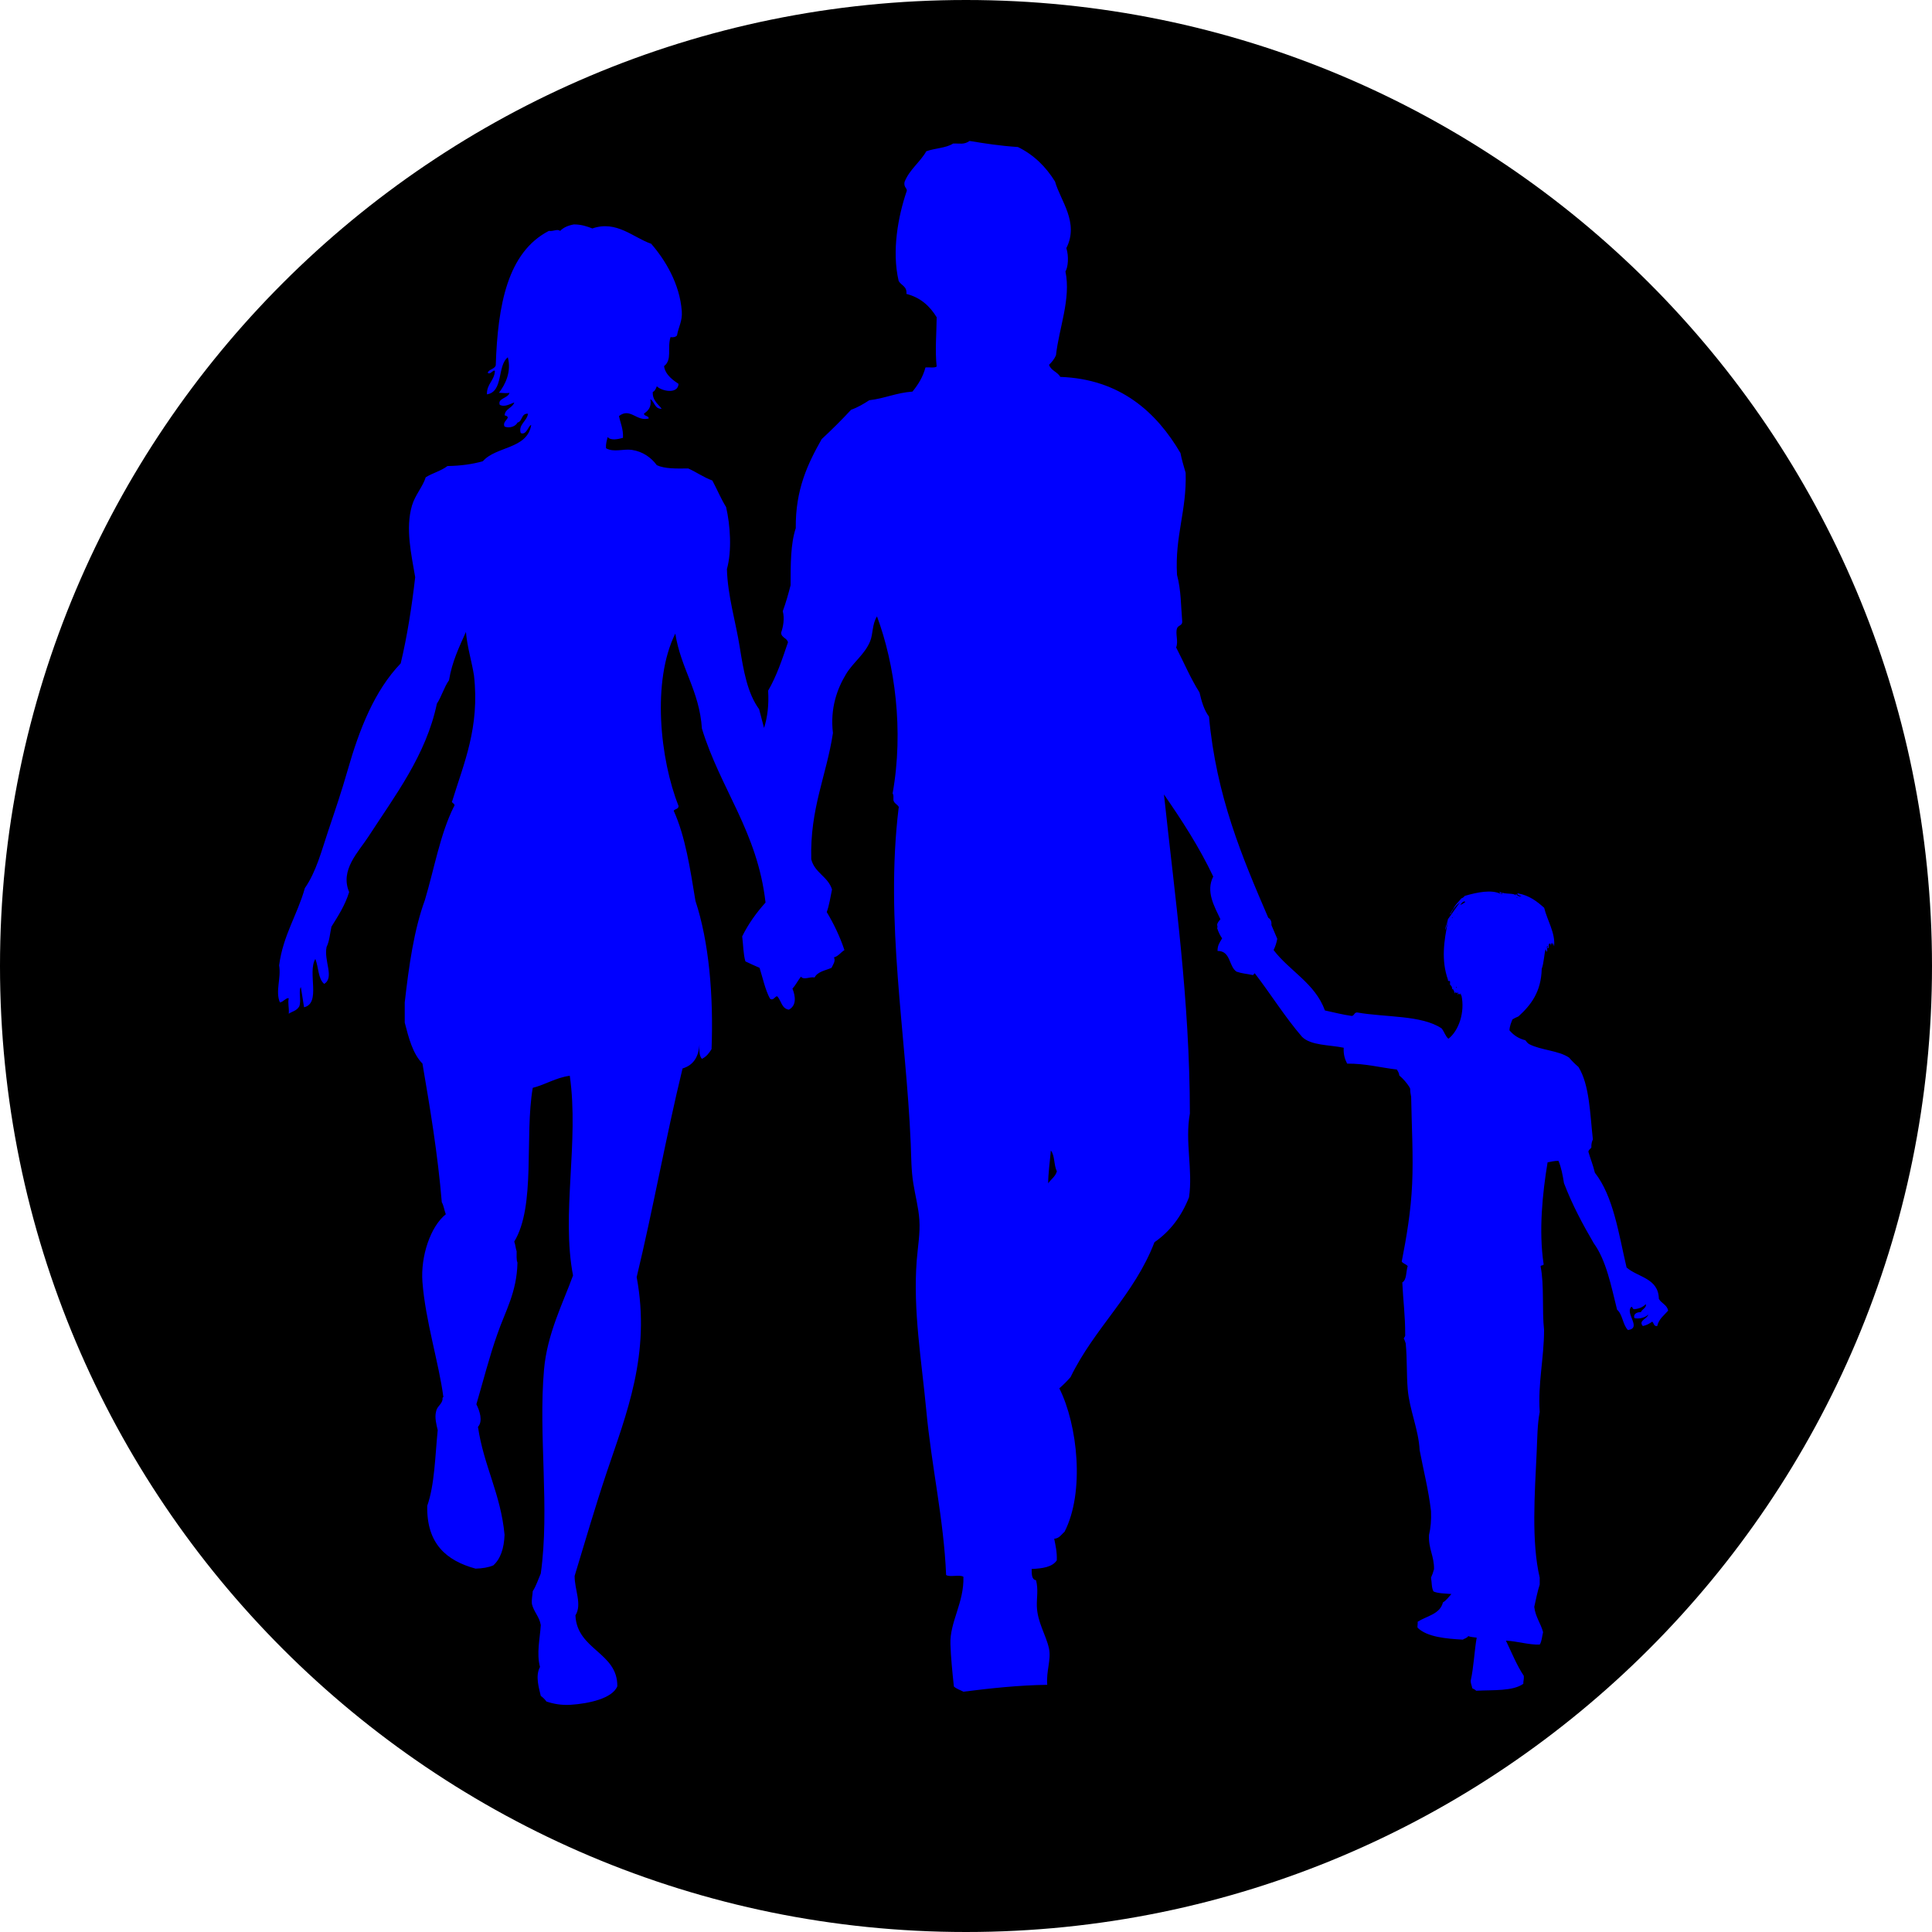
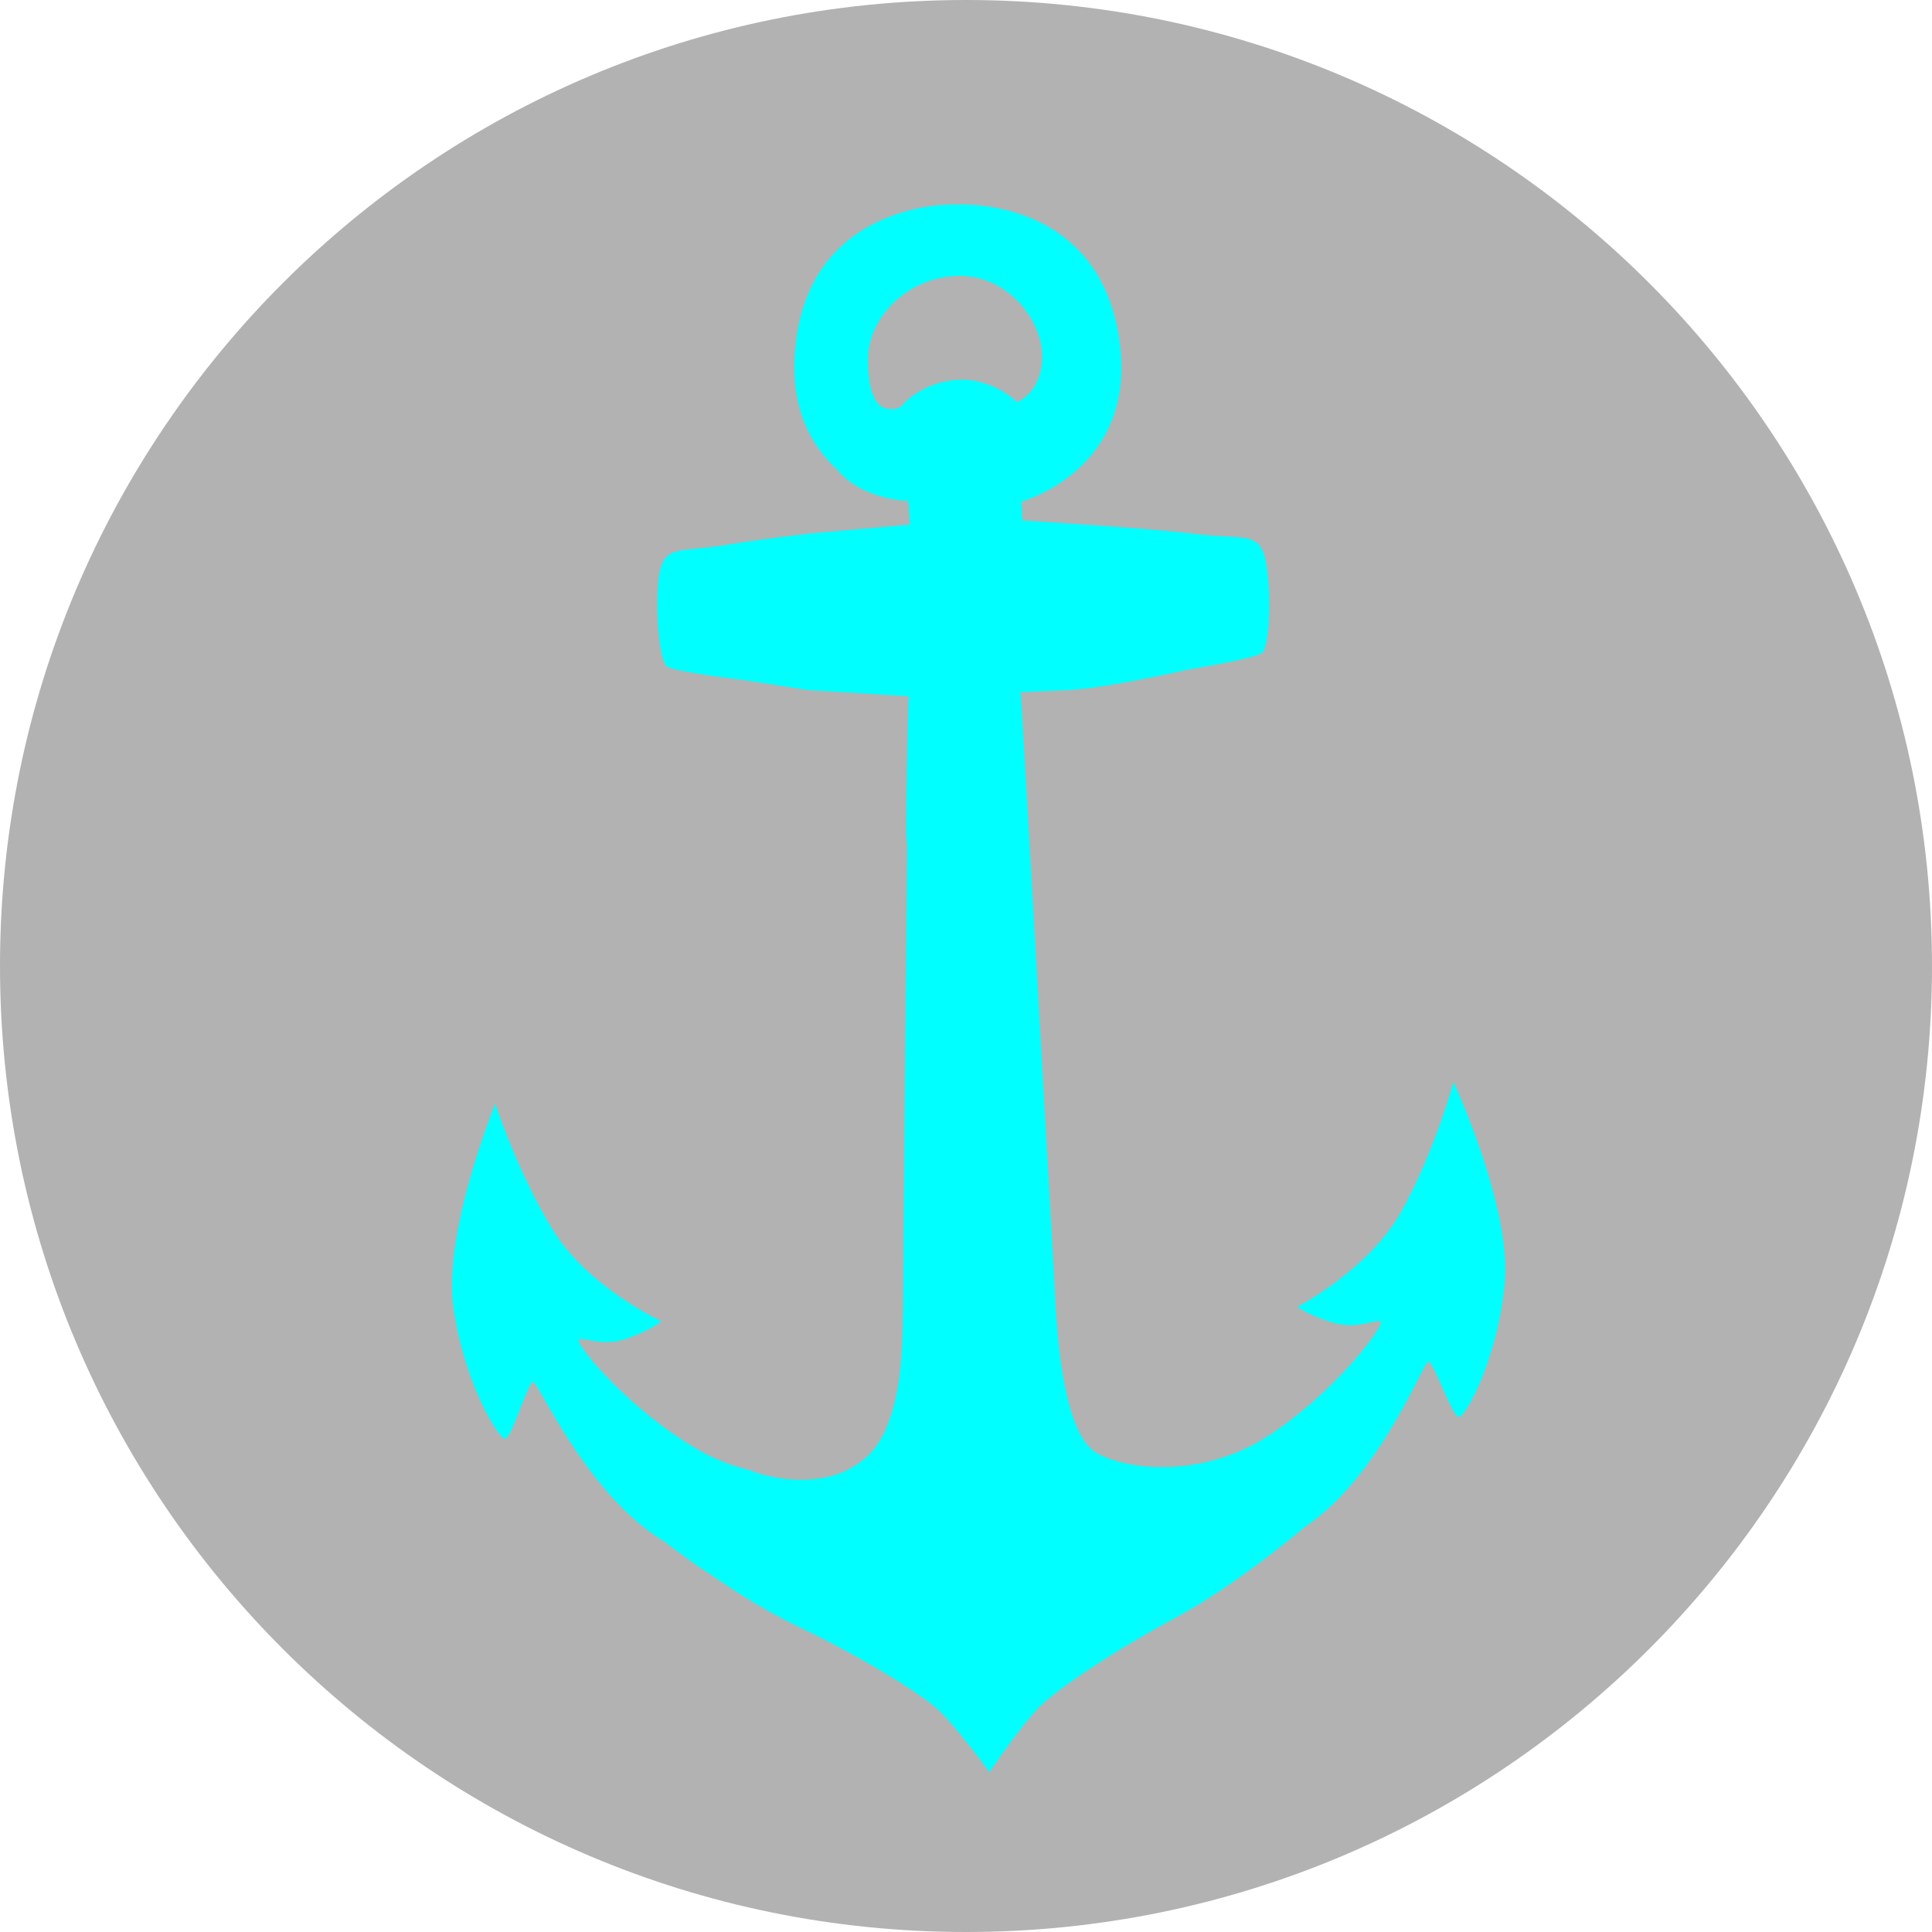
<svg xmlns="http://www.w3.org/2000/svg" version="1.1" width="100" height="100" viewBox="0 0 100 100" id="Ebene_1" xml:space="preserve">
-   <defs id="defs6771" />
-   <circle cx="50" cy="50" r="50" id="circle6765" />
-   <path d="m 85.862,67.224 c -0.021,-1.075 -1.089,-1.106 -1.671,-1.62 -0.413,-1.767 -0.682,-3.684 -1.64,-4.904 -0.092,-0.384 -0.228,-0.718 -0.335,-1.08 0.007,-0.12 0.109,-0.144 0.153,-0.228 -0.009,-0.175 0.026,-0.304 0.078,-0.415 -0.149,-1.345 -0.173,-2.824 -0.745,-3.75 -0.176,-0.149 -0.338,-0.312 -0.488,-0.486 -0.547,-0.371 -1.453,-0.38 -2.056,-0.693 -0.088,-0.046 -0.145,-0.129 -0.206,-0.204 -0.357,-0.089 -0.619,-0.271 -0.822,-0.515 0.011,-0.229 0.087,-0.393 0.155,-0.567 0.1,-0.055 0.197,-0.11 0.31,-0.153 0.641,-0.582 1.177,-1.268 1.204,-2.462 0.116,-0.305 0.123,-0.773 0.206,-1.029 0.014,0.1 0.026,0.047 0.052,0.152 0.073,-0.094 -0.025,-0.207 0.026,-0.306 0.08,0.001 -0.05,0.178 0.025,0.101 0.104,0.08 0.004,-0.219 0.104,-0.229 0.044,0.007 0.059,0.041 0.051,0.103 0.046,-0.056 0.015,-0.146 0.078,-0.13 -0.005,0.041 0.033,0.177 0.052,0 0.047,0.068 -0.009,0.089 0.05,0.156 0.061,-0.692 -0.359,-1.327 -0.517,-1.977 -0.371,-0.332 -0.764,-0.639 -1.358,-0.747 -0.12,0.041 0.117,0.129 0.182,0.154 -0.157,0.034 -0.248,-0.084 -0.258,-0.104 -0.073,-0.036 -0.031,-0.017 -0.027,0.053 -0.143,-0.137 -0.522,-0.037 -0.847,-0.18 -0.016,0.07 0.052,0.05 0.052,0.102 -0.47,-0.231 -1.182,-0.09 -1.849,0.103 -0.05,0.055 -0.098,0.107 -0.179,0.129 -0.154,0.191 -0.341,0.343 -0.438,0.592 -0.064,0.02 -0.068,0.105 -0.103,0.153 -0.024,0.018 -0.038,0.046 -0.052,0.075 0.026,0.05 0.014,-0.028 0.052,-0.026 0.041,-0.121 0.116,-0.206 0.181,-0.306 0.081,-0.108 0.176,-0.2 0.281,-0.284 -0.208,0.289 -0.408,0.587 -0.617,0.875 -0.031,0.155 -0.079,0.296 -0.129,0.438 -0.053,0.343 0.091,-0.2 0.129,-0.312 -0.208,0.997 -0.357,2 0,3.005 -0.017,0.12 0.097,0.037 0.104,0.079 -0.007,0.066 0.041,0.221 0,0.103 -0.038,0.123 0.144,0.105 0.104,0.335 0.044,-0.135 0.129,0.136 0.15,0.202 0.025,-0.176 0.141,0.095 0.132,-0.075 0.053,0.004 0.009,0.109 0.022,0.154 0.08,-0.202 0.069,0.08 0.131,-0.079 0.052,-0.022 0.008,0.177 0.052,0.079 0.198,0.889 -0.14,1.849 -0.671,2.26 -0.162,-0.136 -0.218,-0.379 -0.356,-0.539 -1.036,-0.693 -2.899,-0.562 -4.369,-0.822 -0.158,-0.003 -0.139,0.164 -0.281,0.18 -0.486,-0.068 -0.927,-0.187 -1.386,-0.284 -0.515,-1.412 -1.823,-2.032 -2.657,-3.126 0.085,-0.173 0.151,-0.364 0.19,-0.583 -0.1,-0.235 -0.2,-0.47 -0.3,-0.704 C 65.822,47.722 65.786,47.58 65.646,47.504 64.292,44.363 62.954,41.208 62.577,37.091 62.326,36.76 62.195,36.312 62.085,35.838 61.626,35.12 61.28,34.29 60.877,33.513 c 0.127,-0.321 -0.049,-0.707 0.045,-0.986 0.059,-0.175 0.281,-0.138 0.27,-0.356 -0.071,-0.817 -0.052,-1.59 -0.27,-2.416 -0.117,-2.028 0.509,-3.311 0.447,-5.281 -0.096,-0.336 -0.2,-0.667 -0.269,-1.027 -1.243,-2.117 -3.125,-3.829 -6.218,-3.939 -0.143,-0.261 -0.486,-0.324 -0.583,-0.626 0.142,-0.139 0.273,-0.292 0.358,-0.492 0.154,-1.402 0.784,-2.922 0.491,-4.338 0.133,-0.215 0.184,-0.781 0.046,-1.209 0.674,-1.331 -0.31,-2.46 -0.585,-3.446 C 54.136,8.634 53.518,8.017 52.688,7.61 51.726,7.545 51,7.429 50.184,7.295 c -0.292,0.207 -0.499,0.12 -0.85,0.134 -0.361,0.238 -0.955,0.239 -1.389,0.402 -0.327,0.57 -0.858,0.932 -1.118,1.566 -0.088,0.314 0.184,0.35 0.089,0.537 -0.423,1.258 -0.767,3.046 -0.402,4.608 0.125,0.234 0.444,0.274 0.402,0.671 0.737,0.188 1.215,0.636 1.566,1.208 -0.007,0.869 -0.092,1.709 0,2.551 -0.119,0.087 -0.391,0.027 -0.58,0.046 -0.133,0.508 -0.388,0.9 -0.673,1.251 -0.836,0.06 -1.433,0.354 -2.235,0.447 -0.293,0.188 -0.588,0.369 -0.94,0.492 -0.488,0.526 -0.999,1.033 -1.524,1.521 -0.716,1.266 -1.363,2.604 -1.341,4.61 -0.27,0.801 -0.267,1.88 -0.268,2.953 -0.119,0.46 -0.246,0.916 -0.405,1.342 0.102,0.387 0.021,0.81 -0.086,1.116 0.015,0.269 0.304,0.262 0.355,0.495 -0.296,0.879 -0.592,1.762 -1.027,2.503 0.044,0.724 -0.029,1.362 -0.211,1.932 -0.083,-0.325 -0.167,-0.65 -0.255,-0.971 -0.604,-0.827 -0.807,-1.987 -1.002,-3.21 -0.211,-1.329 -0.625,-2.654 -0.665,-4.043 0.266,-0.954 0.173,-2.276 -0.042,-3.21 -0.266,-0.43 -0.469,-0.921 -0.711,-1.374 -0.458,-0.166 -0.817,-0.433 -1.25,-0.625 -0.607,0.009 -1.217,0.021 -1.625,-0.169 -0.287,-0.388 -0.717,-0.707 -1.292,-0.792 -0.44,-0.063 -0.933,0.14 -1.335,-0.083 -0.022,-0.247 0.042,-0.403 0.083,-0.583 0.155,0.201 0.561,0.109 0.793,0.042 0.021,-0.464 -0.132,-0.757 -0.208,-1.126 0.587,-0.458 0.91,0.3 1.542,0.125 -0.007,-0.158 -0.231,-0.101 -0.25,-0.25 0.212,-0.148 0.401,-0.323 0.334,-0.75 0.222,0.137 0.215,0.508 0.583,0.499 -0.102,-0.175 -0.496,-0.417 -0.458,-0.874 0.117,-0.049 0.159,-0.175 0.208,-0.292 0.235,0.244 1.089,0.435 1.125,-0.124 -0.232,-0.16 -0.689,-0.449 -0.75,-0.919 0.435,-0.341 0.154,-0.902 0.333,-1.5 0.162,0.021 0.266,-0.01 0.335,-0.083 0.082,-0.46 0.285,-0.742 0.25,-1.251 -0.102,-1.434 -0.871,-2.679 -1.585,-3.5 -0.917,-0.31 -1.788,-1.229 -3.044,-0.793 -0.281,-0.108 -0.571,-0.207 -0.957,-0.208 -0.296,0.053 -0.539,0.157 -0.709,0.334 -0.169,-0.117 -0.355,0.043 -0.585,0 -2.134,1.103 -2.647,3.827 -2.75,6.96 -0.064,0.203 -0.337,0.193 -0.417,0.375 0.121,0.16 0.3,-0.194 0.374,-0.081 -0.031,0.507 -0.425,0.657 -0.415,1.208 0.869,-0.132 0.521,-1.477 1.083,-1.918 0.195,0.736 -0.119,1.392 -0.459,1.836 0.236,0.013 0.472,0.036 0.544,0 -0.064,0.29 -0.63,0.279 -0.502,0.625 0.265,0.136 0.554,-0.06 0.752,-0.124 -0.095,0.293 -0.47,0.307 -0.501,0.666 0.434,0.11 -0.168,0.288 0,0.584 0.262,0.103 0.574,-0.016 0.668,-0.21 0.267,-0.063 0.183,-0.485 0.542,-0.458 -0.05,0.385 -0.513,0.566 -0.377,1 0.296,0.144 0.407,-0.41 0.543,-0.415 -0.203,1.256 -1.826,1.094 -2.501,1.874 -0.541,0.156 -1.152,0.239 -1.835,0.25 -0.32,0.25 -0.777,0.364 -1.125,0.583 -0.138,0.467 -0.549,0.917 -0.709,1.46 -0.352,1.193 -0.03,2.542 0.165,3.71 -0.179,1.556 -0.415,3.058 -0.749,4.46 -1.361,1.419 -2.142,3.409 -2.751,5.544 -0.301,1.055 -0.657,2.106 -1.002,3.128 -0.351,1.048 -0.62,2.113 -1.208,2.96 -0.389,1.389 -1.125,2.43 -1.333,4 0.115,0.659 -0.206,1.346 0.041,1.919 0.177,-0.021 0.339,-0.272 0.458,-0.211 -0.061,0.259 0.027,0.466 0,0.795 0.182,-0.123 0.397,-0.141 0.542,-0.375 0.121,-0.288 -0.051,-0.83 0.084,-1.003 0.061,0.342 0.106,0.696 0.165,1.044 0.897,-0.207 0.164,-1.803 0.585,-2.501 0.169,0.412 0.137,1.027 0.458,1.291 0.546,-0.329 -0.031,-1.199 0.125,-1.916 0.145,-0.286 0.174,-0.689 0.25,-1.043 0.346,-0.557 0.704,-1.104 0.917,-1.794 -0.485,-1.143 0.48,-2.071 1.001,-2.875 1.374,-2.123 2.98,-4.208 3.541,-6.879 0.246,-0.369 0.37,-0.854 0.627,-1.209 0.158,-0.968 0.528,-1.722 0.875,-2.5 0.074,0.815 0.294,1.485 0.417,2.251 0.308,2.698 -0.536,4.568 -1.126,6.502 -0.093,0.085 0.22,0.14 0.084,0.291 -0.705,1.407 -1.013,3.211 -1.5,4.837 -0.566,1.546 -0.826,3.4 -1.042,5.295 0,0.348 0,0.695 0,1.043 0.208,0.804 0.415,1.61 0.917,2.122 0.398,2.328 0.79,4.66 1.001,7.177 0.102,0.173 0.129,0.421 0.208,0.623 -0.795,0.632 -1.31,2.177 -1.21,3.5 0.15,1.995 0.861,4.234 1.084,5.963 -0.048,0.007 -0.047,0.065 -0.042,0.127 -0.052,0.267 -0.291,0.346 -0.336,0.621 -0.082,0.31 0.018,0.678 0.085,0.961 -0.136,1.352 -0.157,2.815 -0.542,3.918 -0.041,1.962 0.995,2.842 2.502,3.251 0.349,-0.009 0.661,-0.06 0.917,-0.168 0.38,-0.341 0.556,-0.889 0.583,-1.582 -0.198,-2.122 -1.077,-3.563 -1.376,-5.587 0.271,-0.297 0.082,-0.843 -0.083,-1.17 0.358,-1.212 0.672,-2.467 1.084,-3.624 0.403,-1.181 1.01,-2.155 1.043,-3.709 -0.065,-0.144 -0.038,-0.38 -0.043,-0.584 -0.053,-0.154 -0.064,-0.353 -0.124,-0.502 1.124,-1.849 0.525,-5.421 0.958,-7.96 0.677,-0.171 1.177,-0.521 1.917,-0.625 0.489,3.433 -0.448,7.136 0.168,10.337 -0.517,1.428 -1.339,3.013 -1.502,4.877 -0.298,3.392 0.304,7.187 -0.167,10.549 -0.136,0.31 -0.241,0.648 -0.417,0.917 -0.01,0.227 -0.069,0.406 -0.041,0.666 0.1,0.414 0.385,0.646 0.458,1.086 -0.043,0.707 -0.23,1.47 -0.041,2.167 -0.26,0.474 -0.041,1.132 0.041,1.501 0.113,0.079 0.213,0.177 0.292,0.289 0.368,0.124 0.78,0.199 1.25,0.17 0.934,-0.06 2.167,-0.325 2.419,-0.96 0.021,-1.759 -2.089,-1.875 -2.168,-3.669 0.358,-0.568 -0.048,-1.328 -0.041,-2.042 0.537,-1.771 1.062,-3.575 1.666,-5.379 1,-2.978 2.289,-6.106 1.545,-10.087 0.854,-3.538 1.515,-7.269 2.375,-10.8 0.547,-0.161 0.833,-0.584 0.876,-1.248 -0.015,0.303 -0.018,0.598 0.126,0.75 0.229,-0.106 0.372,-0.296 0.499,-0.502 0.106,-2.783 -0.133,-5.555 -0.833,-7.671 -0.273,-1.658 -0.522,-3.337 -1.127,-4.668 0.064,-0.103 0.26,-0.076 0.251,-0.251 -0.958,-2.405 -1.388,-6.463 -0.167,-8.92 0.283,1.817 1.247,2.953 1.377,4.918 0.961,3.139 2.874,5.328 3.293,9.004 -0.468,0.521 -0.884,1.094 -1.209,1.753 0.057,0.43 0.055,0.918 0.167,1.293 0.236,0.118 0.487,0.224 0.733,0.334 0.168,0.535 0.289,1.121 0.531,1.581 0.184,0.184 0.298,-0.187 0.401,-0.089 0.194,0.227 0.217,0.622 0.585,0.673 0.404,-0.216 0.345,-0.689 0.185,-1.092 0.167,-0.173 0.289,-0.43 0.44,-0.616 0.153,0.191 0.445,-0.007 0.708,0.041 0.153,-0.305 0.556,-0.359 0.876,-0.498 0.068,-0.163 0.224,-0.341 0.125,-0.541 0.24,-0.067 0.351,-0.263 0.542,-0.377 -0.241,-0.721 -0.556,-1.368 -0.916,-1.969 0.131,-0.35 0.188,-0.773 0.273,-1.168 -0.206,-0.672 -0.899,-0.858 -1.074,-1.563 -0.074,-2.629 0.785,-4.318 1.122,-6.534 -0.154,-1.285 0.224,-2.299 0.672,-3.041 0.364,-0.613 0.97,-1.023 1.25,-1.703 0.164,-0.395 0.095,-0.872 0.358,-1.295 0.92,2.474 1.397,5.896 0.807,9.17 0.06,0.06 0.043,0.195 0.043,0.315 10e-4,0.22 0.34,0.293 0.268,0.447 -0.71,5.887 0.388,11.668 0.628,17.358 0.028,0.712 0.024,1.373 0.134,2.058 0.095,0.61 0.271,1.255 0.312,1.881 0.05,0.705 -0.08,1.387 -0.135,2.103 -0.201,2.599 0.255,5.209 0.492,7.742 0.272,2.926 0.912,5.684 1.029,8.545 0.2,0.126 0.697,-0.038 0.895,0.09 0.041,1.341 -0.713,2.344 -0.672,3.487 0.021,0.67 0.099,1.455 0.179,2.193 0.132,0.123 0.33,0.182 0.493,0.269 1.396,-0.177 2.873,-0.337 4.34,-0.356 -0.066,-0.693 0.213,-1.304 0.089,-1.881 -0.155,-0.711 -0.602,-1.351 -0.628,-2.193 -0.012,-0.45 0.083,-0.844 -0.041,-1.34 -0.236,-0.036 -0.221,-0.317 -0.229,-0.582 0.561,-0.024 1.073,-0.098 1.302,-0.447 0.017,-0.435 -0.065,-0.773 -0.134,-1.117 0.276,-0.022 0.371,-0.225 0.536,-0.361 1.053,-2.055 0.678,-5.533 -0.27,-7.425 0.208,-0.182 0.403,-0.375 0.582,-0.582 1.233,-2.542 3.294,-4.252 4.342,-6.981 0.81,-0.56 1.401,-1.342 1.788,-2.324 0.21,-1.412 -0.22,-2.866 0.045,-4.34 -0.01,-5.943 -0.767,-11.133 -1.341,-16.511 0.928,1.338 1.82,2.712 2.55,4.248 -0.394,0.771 0.05,1.527 0.37,2.209 -0.063,0.077 -0.131,0.152 -0.166,0.259 -0.007,0.105 0.039,0.119 0,0.205 0.062,0.2 0.149,0.371 0.256,0.527 -0.108,0.188 -0.244,0.346 -0.237,0.65 0.693,-0.005 0.571,0.801 0.984,1.073 0.305,0.104 0.488,0.1 0.851,0.178 0.028,-0.034 0.06,-0.064 0.089,-0.097 0.832,1.081 1.564,2.265 2.449,3.292 0.455,0.453 1.402,0.41 2.157,0.564 -0.021,0.354 0.065,0.604 0.178,0.823 0.963,-0.007 1.714,0.206 2.57,0.305 0.058,0.091 0.117,0.175 0.13,0.309 0.207,0.176 0.387,0.382 0.535,0.618 -0.004,0.028 0.009,0.048 0.027,0.051 0,0.163 0.024,0.302 0.051,0.437 0.026,1.523 0.117,3.033 0.052,4.495 -0.063,1.434 -0.296,2.786 -0.54,4.033 0.075,0.104 0.228,0.134 0.309,0.231 -0.092,0.284 -0.043,0.709 -0.279,0.846 0.04,0.909 0.155,1.746 0.149,2.698 0.015,0.105 -0.047,0.139 -0.075,0.205 0.049,0.072 0.072,0.166 0.103,0.257 0.079,0.843 0.038,1.571 0.103,2.362 0.088,1.068 0.562,2.087 0.617,3.157 0.198,1.051 0.458,2.04 0.589,3.16 0.02,0.462 -0.017,0.874 -0.104,1.232 -0.038,0.714 0.271,1.085 0.26,1.771 -0.041,0.156 -0.093,0.3 -0.156,0.438 0.044,0.237 0.023,0.539 0.131,0.717 0.245,0.106 0.599,0.103 0.924,0.131 -0.115,0.121 -0.26,0.332 -0.438,0.435 -0.152,0.614 -0.844,0.7 -1.309,1.001 0.017,0.134 -0.029,0.231 0,0.311 0.488,0.482 1.493,0.568 2.336,0.614 0.094,-0.059 0.221,-0.084 0.284,-0.182 0.122,0.05 0.286,0.057 0.436,0.079 -0.124,0.724 -0.154,1.542 -0.311,2.233 0,0.156 0.062,0.248 0.081,0.387 0.072,0.038 0.152,0.069 0.202,0.129 0.888,-0.046 1.898,0.029 2.441,-0.359 -0.005,-0.152 0.044,-0.248 0.025,-0.414 -0.364,-0.547 -0.627,-1.202 -0.925,-1.822 0.603,0.033 1.181,0.223 1.749,0.206 0.11,-0.161 0.119,-0.423 0.175,-0.643 -0.122,-0.464 -0.395,-0.782 -0.457,-1.31 0.085,-0.387 0.166,-0.79 0.282,-1.155 0,-0.118 0,-0.239 0,-0.357 -0.438,-1.866 -0.257,-4.345 -0.156,-6.522 0.033,-0.725 0.034,-1.416 0.156,-2.056 -0.098,-1.484 0.222,-2.771 0.226,-4.237 -0.115,-1.039 0.015,-2.326 -0.179,-3.29 0,-0.093 0.162,-0.025 0.155,-0.127 -0.258,-1.724 -0.06,-3.656 0.206,-5.264 0.183,-0.031 0.35,-0.082 0.564,-0.077 0.142,0.335 0.219,0.743 0.284,1.153 0.429,1.123 0.969,2.13 1.542,3.111 0.649,0.896 0.896,2.197 1.206,3.438 0.291,0.247 0.291,0.786 0.564,1.055 0.723,-0.1 -0.137,-0.839 0.156,-1.183 0.088,-0.079 0.063,0.123 0.178,0.103 0.26,-0.022 0.446,-0.118 0.59,-0.259 0.054,0.182 -0.198,0.262 -0.256,0.414 -0.221,-0.012 -0.405,0.11 -0.334,0.307 0.262,0.063 0.571,-0.041 0.719,-0.18 -0.056,0.218 -0.533,0.312 -0.282,0.591 0.192,-0.043 0.352,-0.127 0.485,-0.229 0.09,0.073 0.071,0.254 0.259,0.229 0.084,-0.373 0.355,-0.553 0.564,-0.796 -0.052,-0.309 -0.355,-0.375 -0.48,-0.616 z M 78.544,46.471 c -0.021,-0.007 -0.052,0 -0.052,-0.025 0.021,0.004 0.052,0 0.052,0.025 z m -3.493,1.18 c 0.063,-0.147 -0.091,0.224 0,0 l 0,0 z m 0.128,-0.155 c -0.032,0.104 -0.032,-0.1 0,0 l 0,0 z m 0.08,-0.076 c -0.08,0.072 0.069,-0.077 0,0 l 0,0 z m 0.127,3.674 c -0.012,0.157 -0.051,-0.1 0,0 l 0,0 z m 0.052,-3.802 c -0.082,0.071 0.067,-0.078 0,0 l 0,0 z m -59.156,2.299 c 0.026,0.027 -0.019,-0.018 0,0 l 0,0 z m 17.55,-25.597 c 0.027,0.027 -0.017,-0.017 0,0 l 0,0 z m 19.62,24.415 c 0.027,0.031 -0.018,-0.018 0,0 l 0,0 z m 0.803,12.84 c -0.007,-0.442 0.091,-1.161 0.136,-1.698 0.213,0.246 0.15,0.771 0.313,1.073 -0.074,0.28 -0.307,0.411 -0.449,0.625 z M 75.591,46.831 c 0.052,-0.066 0.151,-0.223 0.256,-0.153 -0.047,0.063 -0.283,0.184 -0.256,0.153 z m 0.33,-0.231 c -0.074,0.071 0.074,-0.079 0,0 l 0,0 z m 1.8,-0.31 c -0.002,-0.016 -0.002,-0.031 -0.021,-0.025 0,-0.032 0.007,-0.059 0.046,-0.052 -0.005,0.031 0.008,0.075 -0.025,0.077 z" id="path6767" style="fill:#0000ff" />
+   <defs id="defs7270" />
+   <circle cx="50" cy="50" r="50" id="circle7264" style="fill:#b2b2b2" />
+   <path d="m 41.966,27.609 c -1.658,0.2 -3.363,0.419 -4.371,0.593 -2.447,0.419 -3.285,-0.07 -3.494,1.747 -0.21,1.818 0.069,4.264 0.418,4.543 0.351,0.28 3.916,0.7 3.916,0.7 l 3.405,0.529 5.194,0.319 c 0,0 -0.213,7.574 -0.072,7.667 0,0 -0.21,21.588 -0.21,23.566 0,0.406 -0.008,0.837 -0.018,1.278 -0.031,1.485 -0.111,3.007 -0.526,4.442 -0.209,0.721 -0.466,1.339 -0.847,1.861 -0.351,0.48 -0.807,0.88 -1.428,1.202 -0.557,0.29 -1.178,0.442 -1.8,0.507 -0.962,0.1 -1.932,-0.025 -2.856,-0.3 -0.175,-0.052 -0.35,-0.141 -0.526,-0.183 -0.871,-0.212 -1.759,-0.55 -2.624,-1.05 -3.494,-2.028 -6.081,-5.173 -6.15,-5.592 -0.07,-0.42 1.048,0.35 2.447,-0.14 1.397,-0.49 1.816,-0.91 1.816,-0.91 0,0 -3.774,-1.746 -5.591,-4.682 -1.817,-2.936 -3.005,-6.57 -3.005,-6.57 0,0 -2.726,6.64 -2.167,10.554 0.559,3.915 2.306,6.71 2.656,6.78 0.349,0.07 1.188,-2.936 1.468,-2.936 0.279,0 2.796,5.872 6.779,8.248 0,0 0.743,0.581 1.864,1.363 l 1.928,1.282 c 0.984,0.62 2.067,1.248 3.129,1.757 3.354,1.608 6.15,3.355 7.128,4.193 0.978,0.84 2.795,3.356 2.795,3.356 0,0 1.742,-2.592 2.682,-3.474 0.94,-0.882 3.652,-2.755 6.931,-4.513 3.277,-1.76 6.711,-4.715 6.711,-4.715 3.873,-2.555 6.118,-8.535 6.397,-8.548 0.279,-0.014 1.254,2.951 1.601,2.865 0.346,-0.085 1.964,-2.959 2.344,-6.894 0.381,-3.936 -2.646,-10.444 -2.646,-10.444 0,0 -1.021,3.684 -2.703,6.7 -1.682,3.016 -5.372,4.932 -5.372,4.932 0,0 0.438,0.401 1.856,0.825 1.419,0.426 2.501,-0.394 2.45,0.029 -0.05,0.421 -2.49,3.681 -5.889,5.865 -3.399,2.185 -7.338,1.734 -8.851,0.823 -1.51,-0.91 -1.979,-5.087 -2.117,-8.089 -0.01,-0.222 -0.027,-0.585 -0.054,-1.062 l -1.152,-20.34 c -0.316,-5.488 -0.569,-9.863 -0.569,-9.863 0,0 0.629,-0.028 2.514,-0.114 1.885,-0.087 6.11,-1.048 6.11,-1.048 0,0 3.542,-0.581 3.877,-0.877 0.337,-0.295 0.504,-2.751 0.213,-4.558 -0.292,-1.805 -1.108,-1.278 -3.57,-1.586 -2.464,-0.309 -9.06,-0.706 -9.06,-0.706 l -0.043,-0.978 c 0,0 5.944,-1.6 5.082,-8.208 -0.928,-7.124 -7.385,-7.209 -8.489,-7.173 0,0 -7.658,-0.283 -8.318,7.549 -0.26,3.079 0.895,5.014 2.206,6.206 0,0 0.978,1.407 3.668,1.608 l 0.067,1.211 -5.134,0.453 z m 7.616,-13.328 c 2.551,-0.07 4.369,2.272 4.369,4.158 0,1.888 -1.294,2.377 -1.294,2.377 0,0 -1.256,-1.259 -3.075,-1.153 -1.804,0.104 -2.813,1.238 -2.828,1.255 l -0.002,0.003 c 0,0 -0.14,0.314 -0.768,0.245 -0.15,-0.017 -0.364,-0.078 -0.56,-0.317 -0.261,-0.319 -0.49,-0.956 -0.49,-2.234 0,-2.237 2.097,-4.264 4.648,-4.334 z" id="path7266" style="fill:#00ffff" />
</svg>
